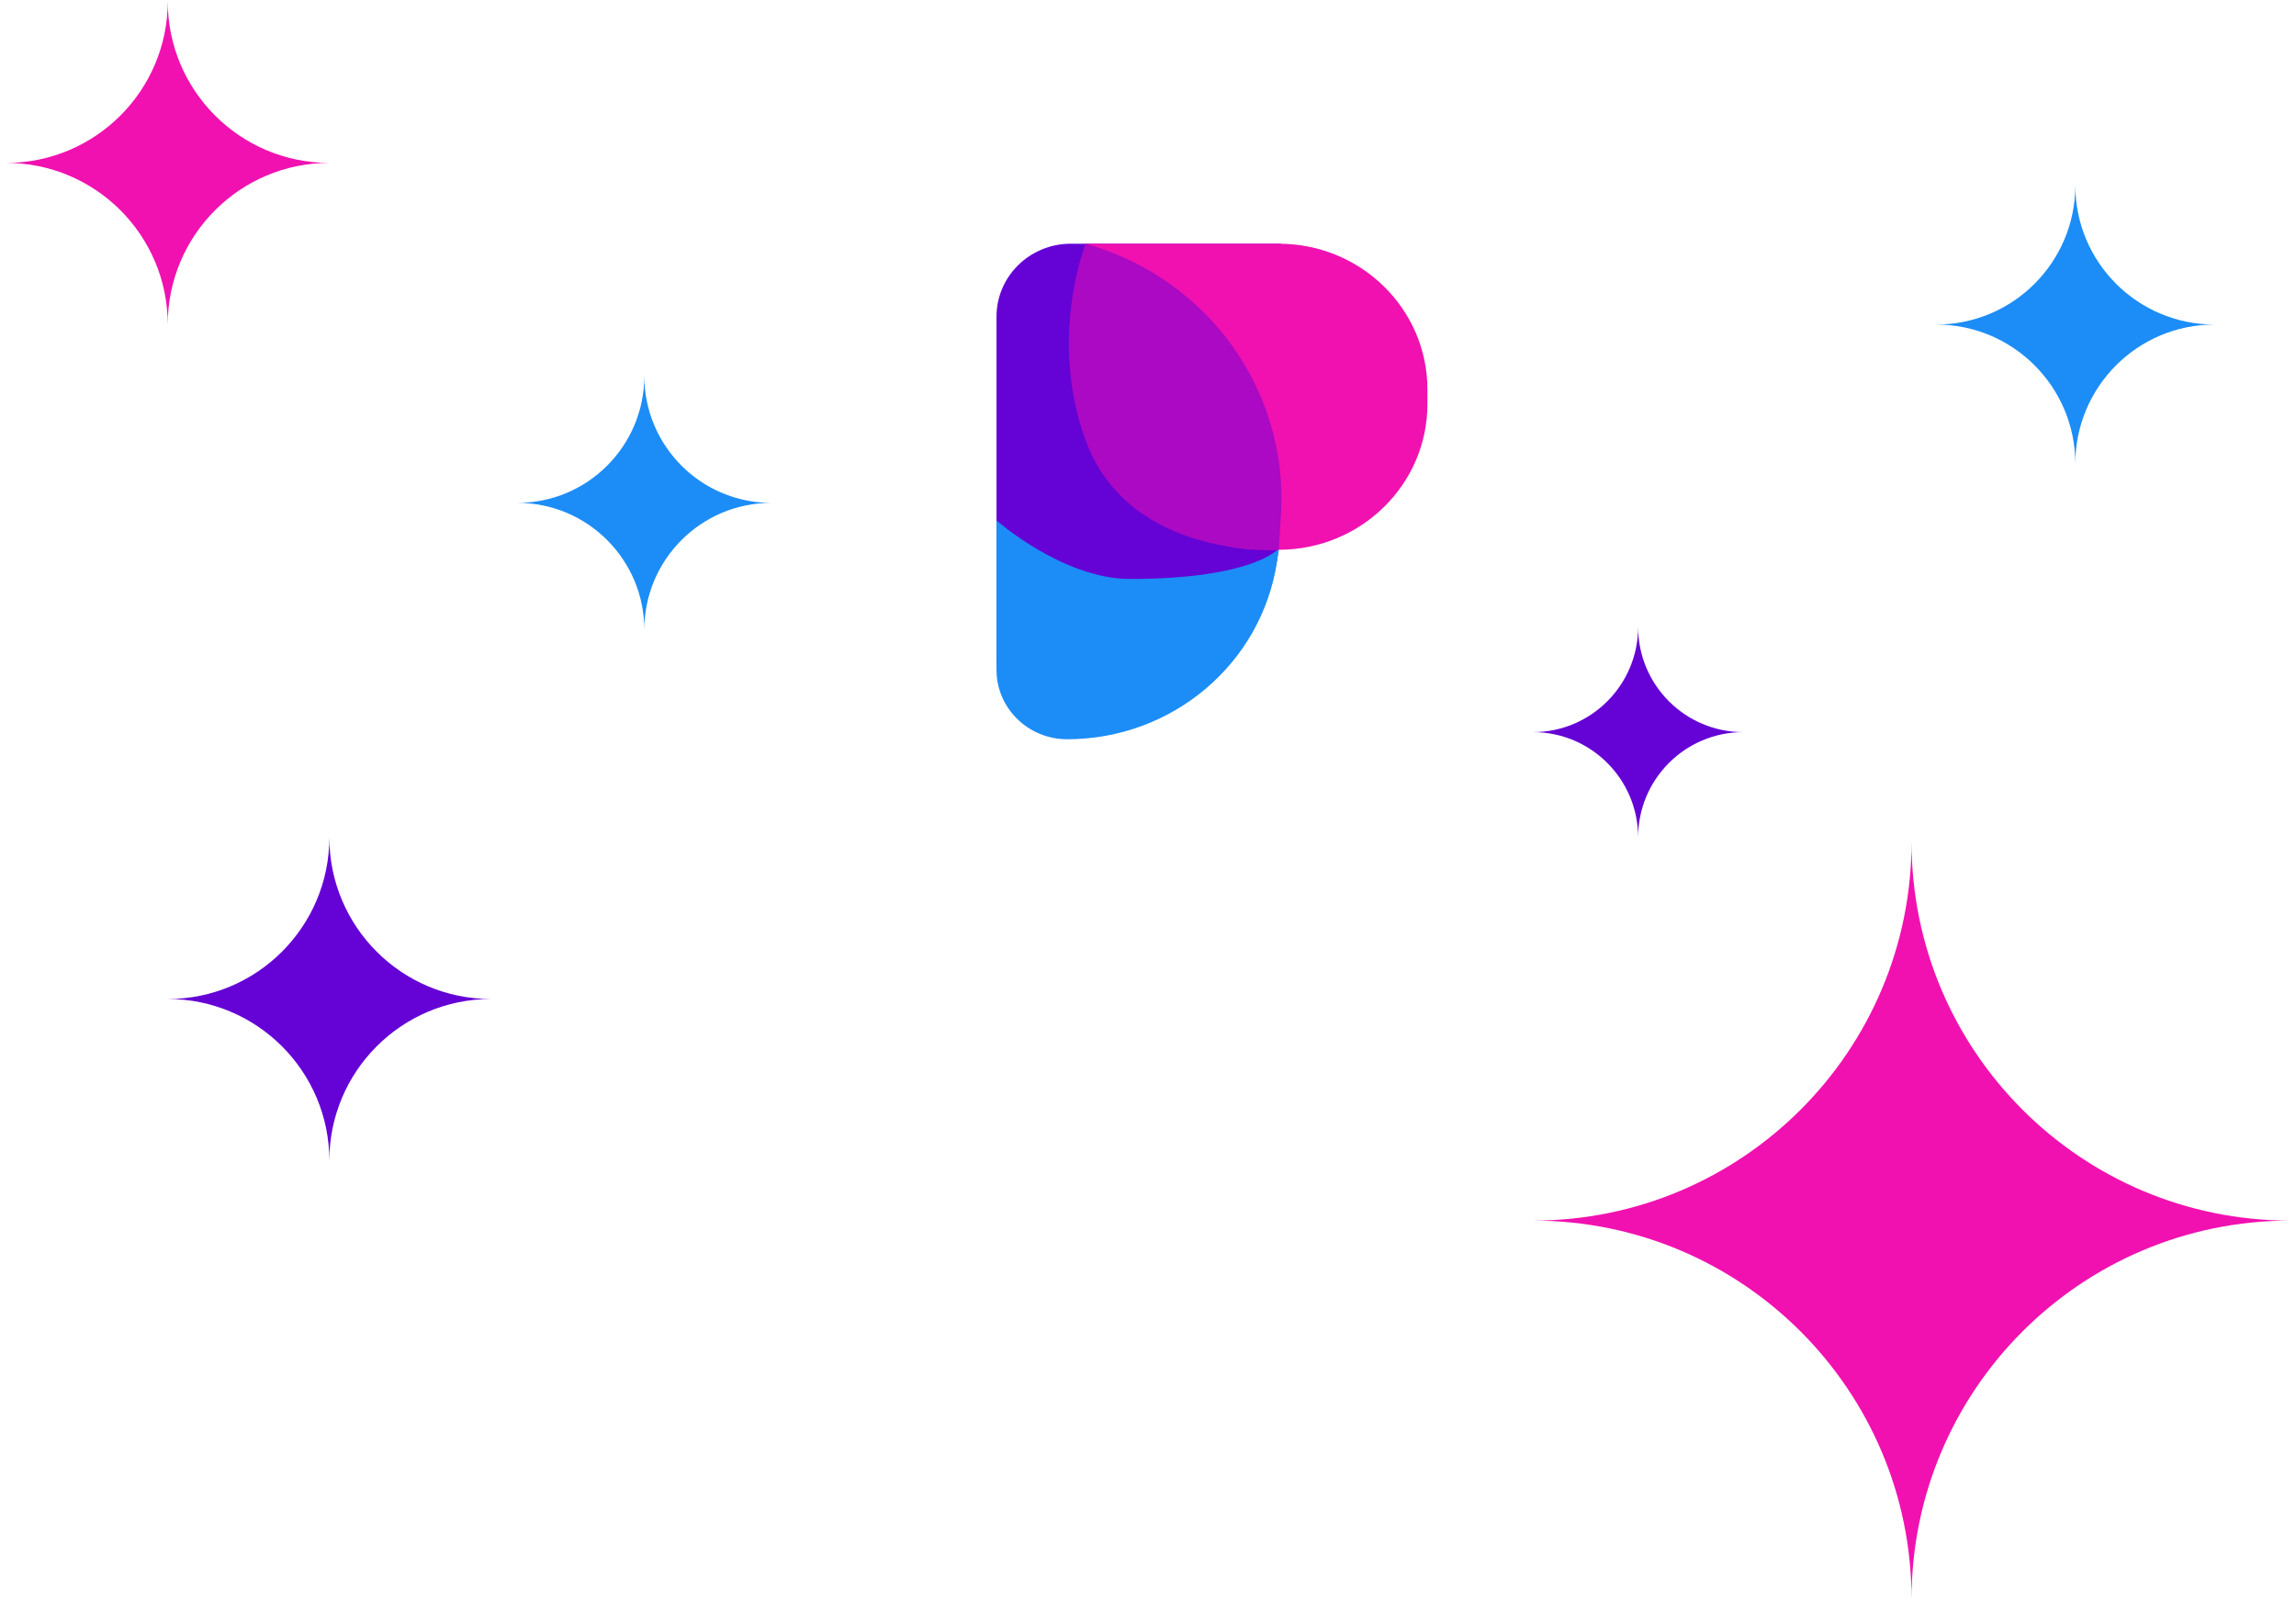
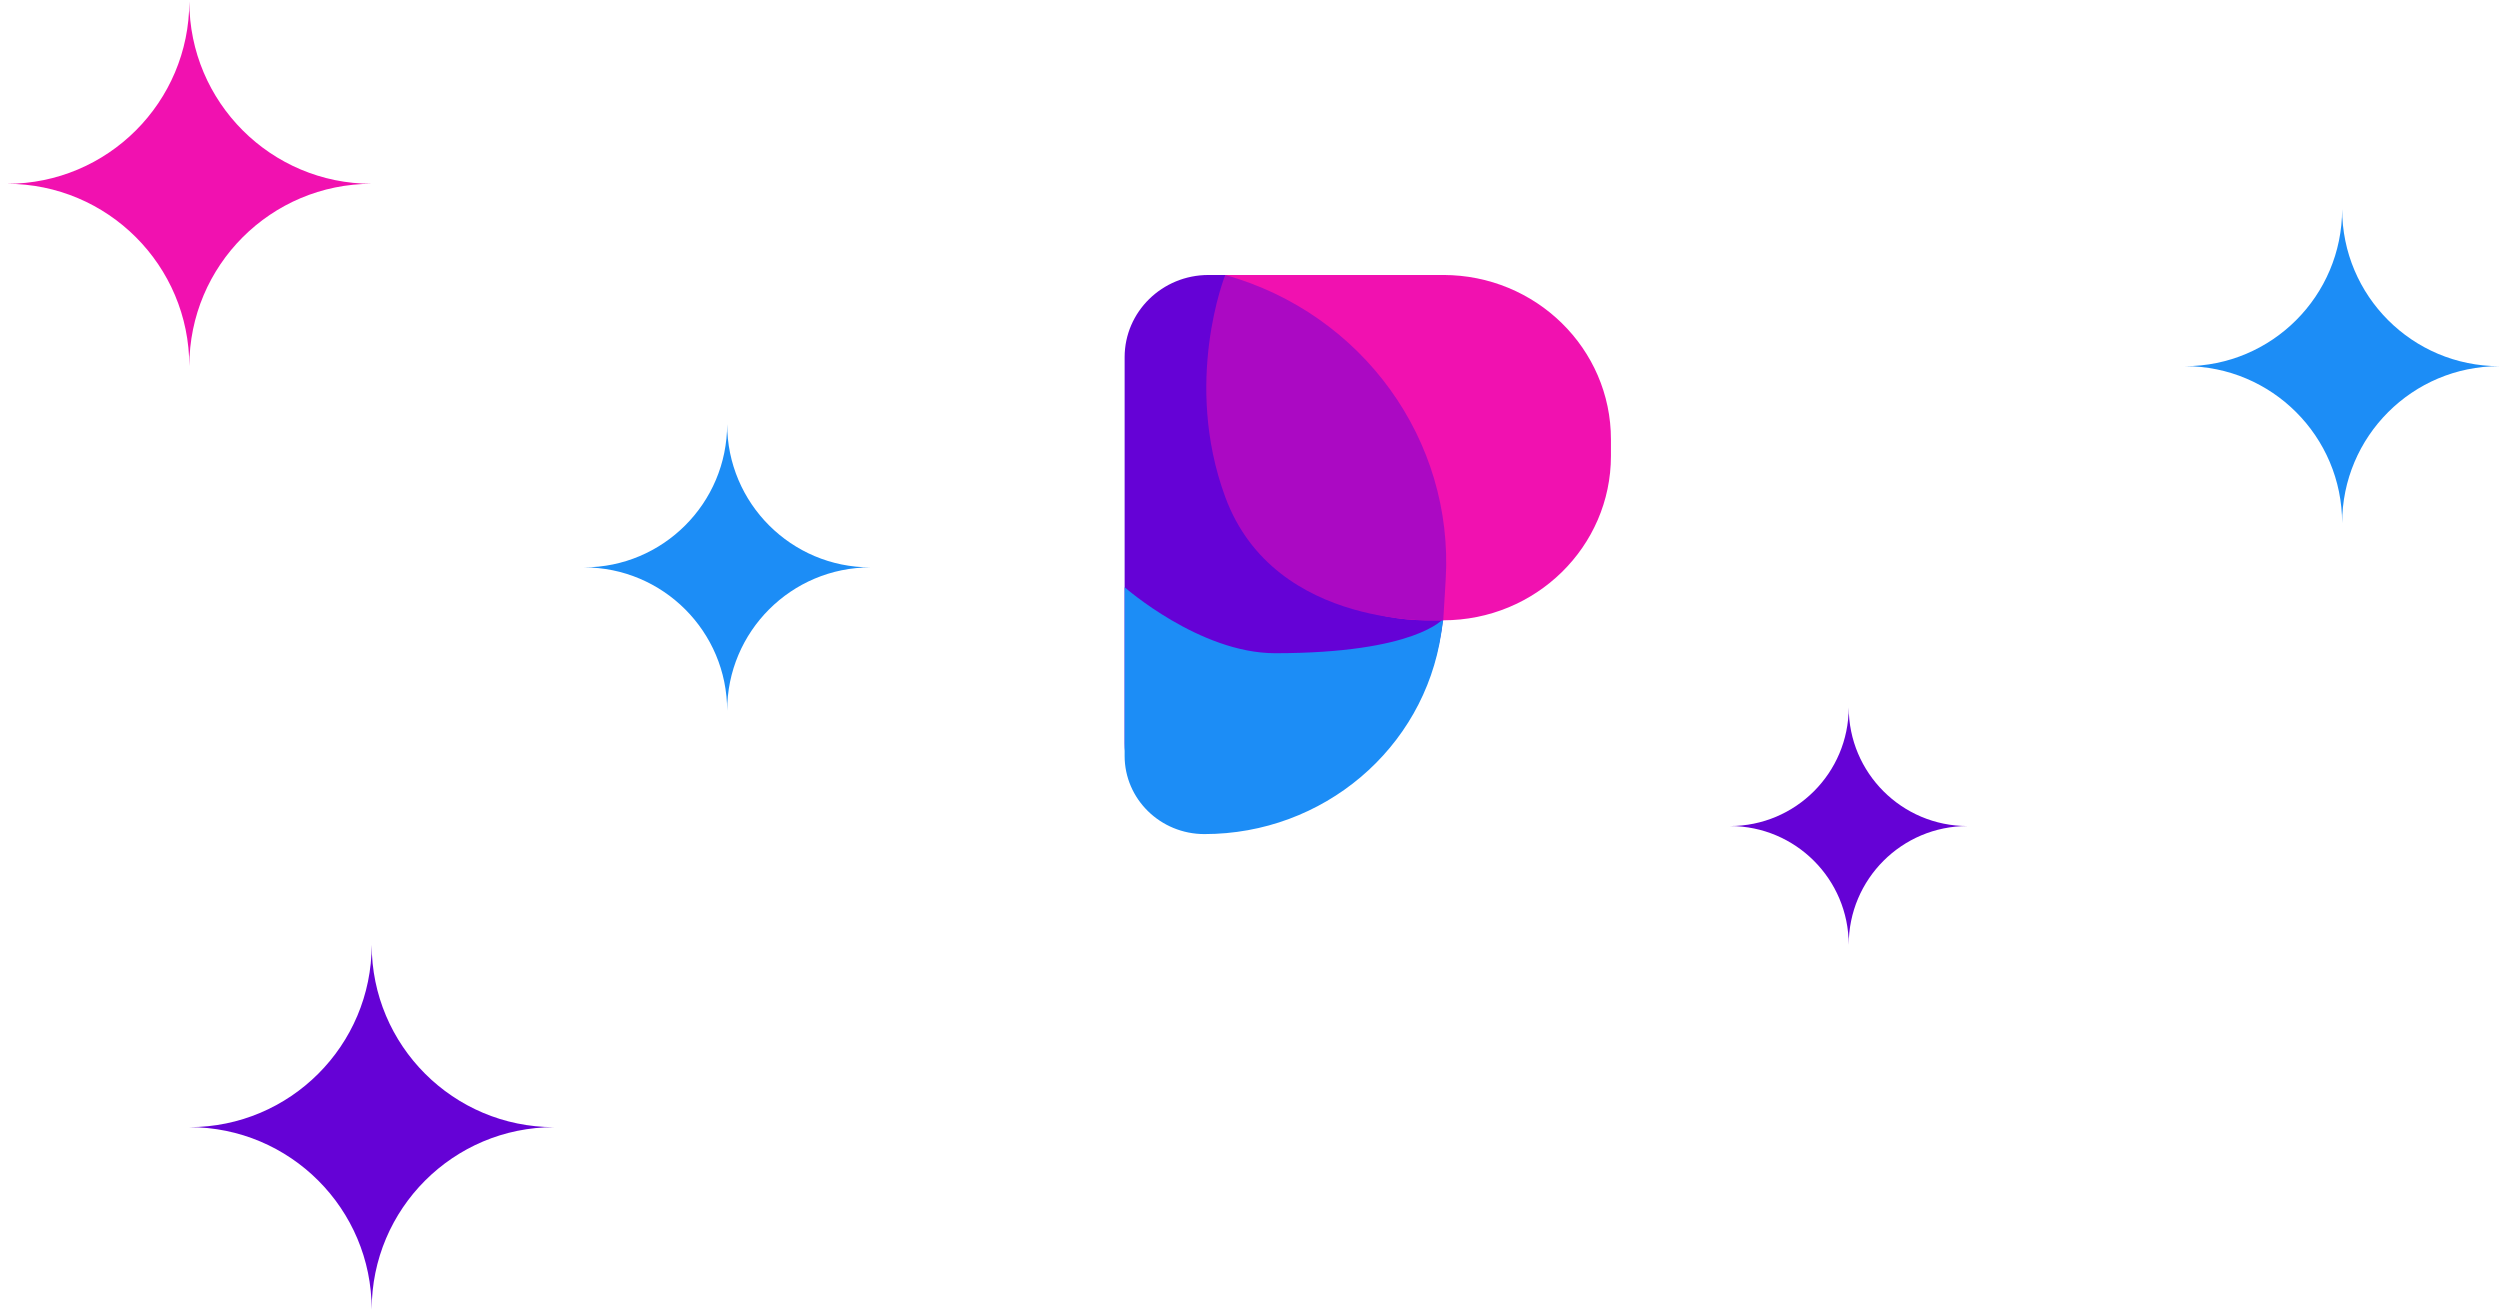
- <svg xmlns="http://www.w3.org/2000/svg" width="341" height="238" viewBox="0 0 341 238" fill="none">
+ <svg xmlns="http://www.w3.org/2000/svg" width="329" height="173" viewBox="0 0 329 173" fill="none">
  <path fill-rule="evenodd" clip-rule="evenodd" d="M0.914 24.188C14.169 24.188 24.914 13.442 24.914 0.188C24.914 13.442 35.659 24.188 48.914 24.188C35.659 24.188 24.914 34.933 24.914 48.188C24.914 34.933 14.169 24.188 0.914 24.188Z" fill="#F111B0" />
  <path fill-rule="evenodd" clip-rule="evenodd" d="M76.839 74.667C87.252 74.667 95.694 66.225 95.694 55.812C95.694 66.225 104.136 74.667 114.55 74.667C104.136 74.667 95.694 83.109 95.694 93.522C95.694 83.109 87.252 74.667 76.839 74.667Z" fill="#1C8DF6" />
  <path fill-rule="evenodd" clip-rule="evenodd" d="M287.558 48.188C298.972 48.188 308.225 38.935 308.225 27.52C308.225 38.935 317.478 48.188 328.892 48.188C317.478 48.188 308.225 57.44 308.225 68.855C308.225 57.44 298.972 48.188 287.558 48.188Z" fill="#1C8DF6" />
  <path fill-rule="evenodd" clip-rule="evenodd" d="M24.914 148.334C38.169 148.334 48.914 137.589 48.914 124.334C48.914 137.589 59.659 148.334 72.914 148.334C59.659 148.334 48.914 159.079 48.914 172.334C48.914 159.079 38.169 148.334 24.914 148.334Z" fill="#6502D6" />
  <path fill-rule="evenodd" clip-rule="evenodd" d="M227.665 108.708C236.295 108.708 243.291 101.712 243.291 93.082C243.291 101.712 250.287 108.708 258.917 108.708C250.287 108.708 243.291 115.704 243.291 124.334C243.291 115.704 236.295 108.708 227.665 108.708Z" fill="#6502D6" />
  <path d="M148.001 47.007C148.001 41.032 152.941 36.188 159.036 36.188H190.267L190.07 78.383C189.993 94.781 176.879 108.272 160.178 109.134C153.559 109.476 148.001 104.306 148.001 97.807V47.007Z" fill="#6502D6" />
  <path d="M148 77.279C148 77.279 157.857 85.963 167.802 85.963C186.355 85.963 189.955 81.411 189.955 81.411L189.657 83.392C187.376 98.542 174.117 109.765 158.499 109.765C152.7 109.765 148 105.156 148 99.471V77.279Z" fill="#1C8DF6" />
  <path d="M212 57.827C212 45.876 202.119 36.188 189.93 36.188H161.239V55.663C161.239 70.005 173.096 81.631 187.723 81.631H189.93C202.119 81.631 212 71.942 212 59.991V57.827Z" fill="#F111B0" />
  <path d="M190.252 76.297C191.355 57.915 179.298 41.246 161.242 36.188C161.242 36.188 155.633 50.187 161.242 65.401C167.783 83.147 189.932 81.631 189.932 81.631L190.252 76.297Z" fill="#AB09C3" />
-   <path fill-rule="evenodd" clip-rule="evenodd" d="M227.665 181.238C258.723 181.238 283.901 156.06 283.901 125.002C283.901 156.06 309.078 181.238 340.136 181.238C309.078 181.238 283.901 206.415 283.901 237.473C283.901 206.415 258.723 181.238 227.665 181.238Z" fill="#F111B0" />
</svg>
